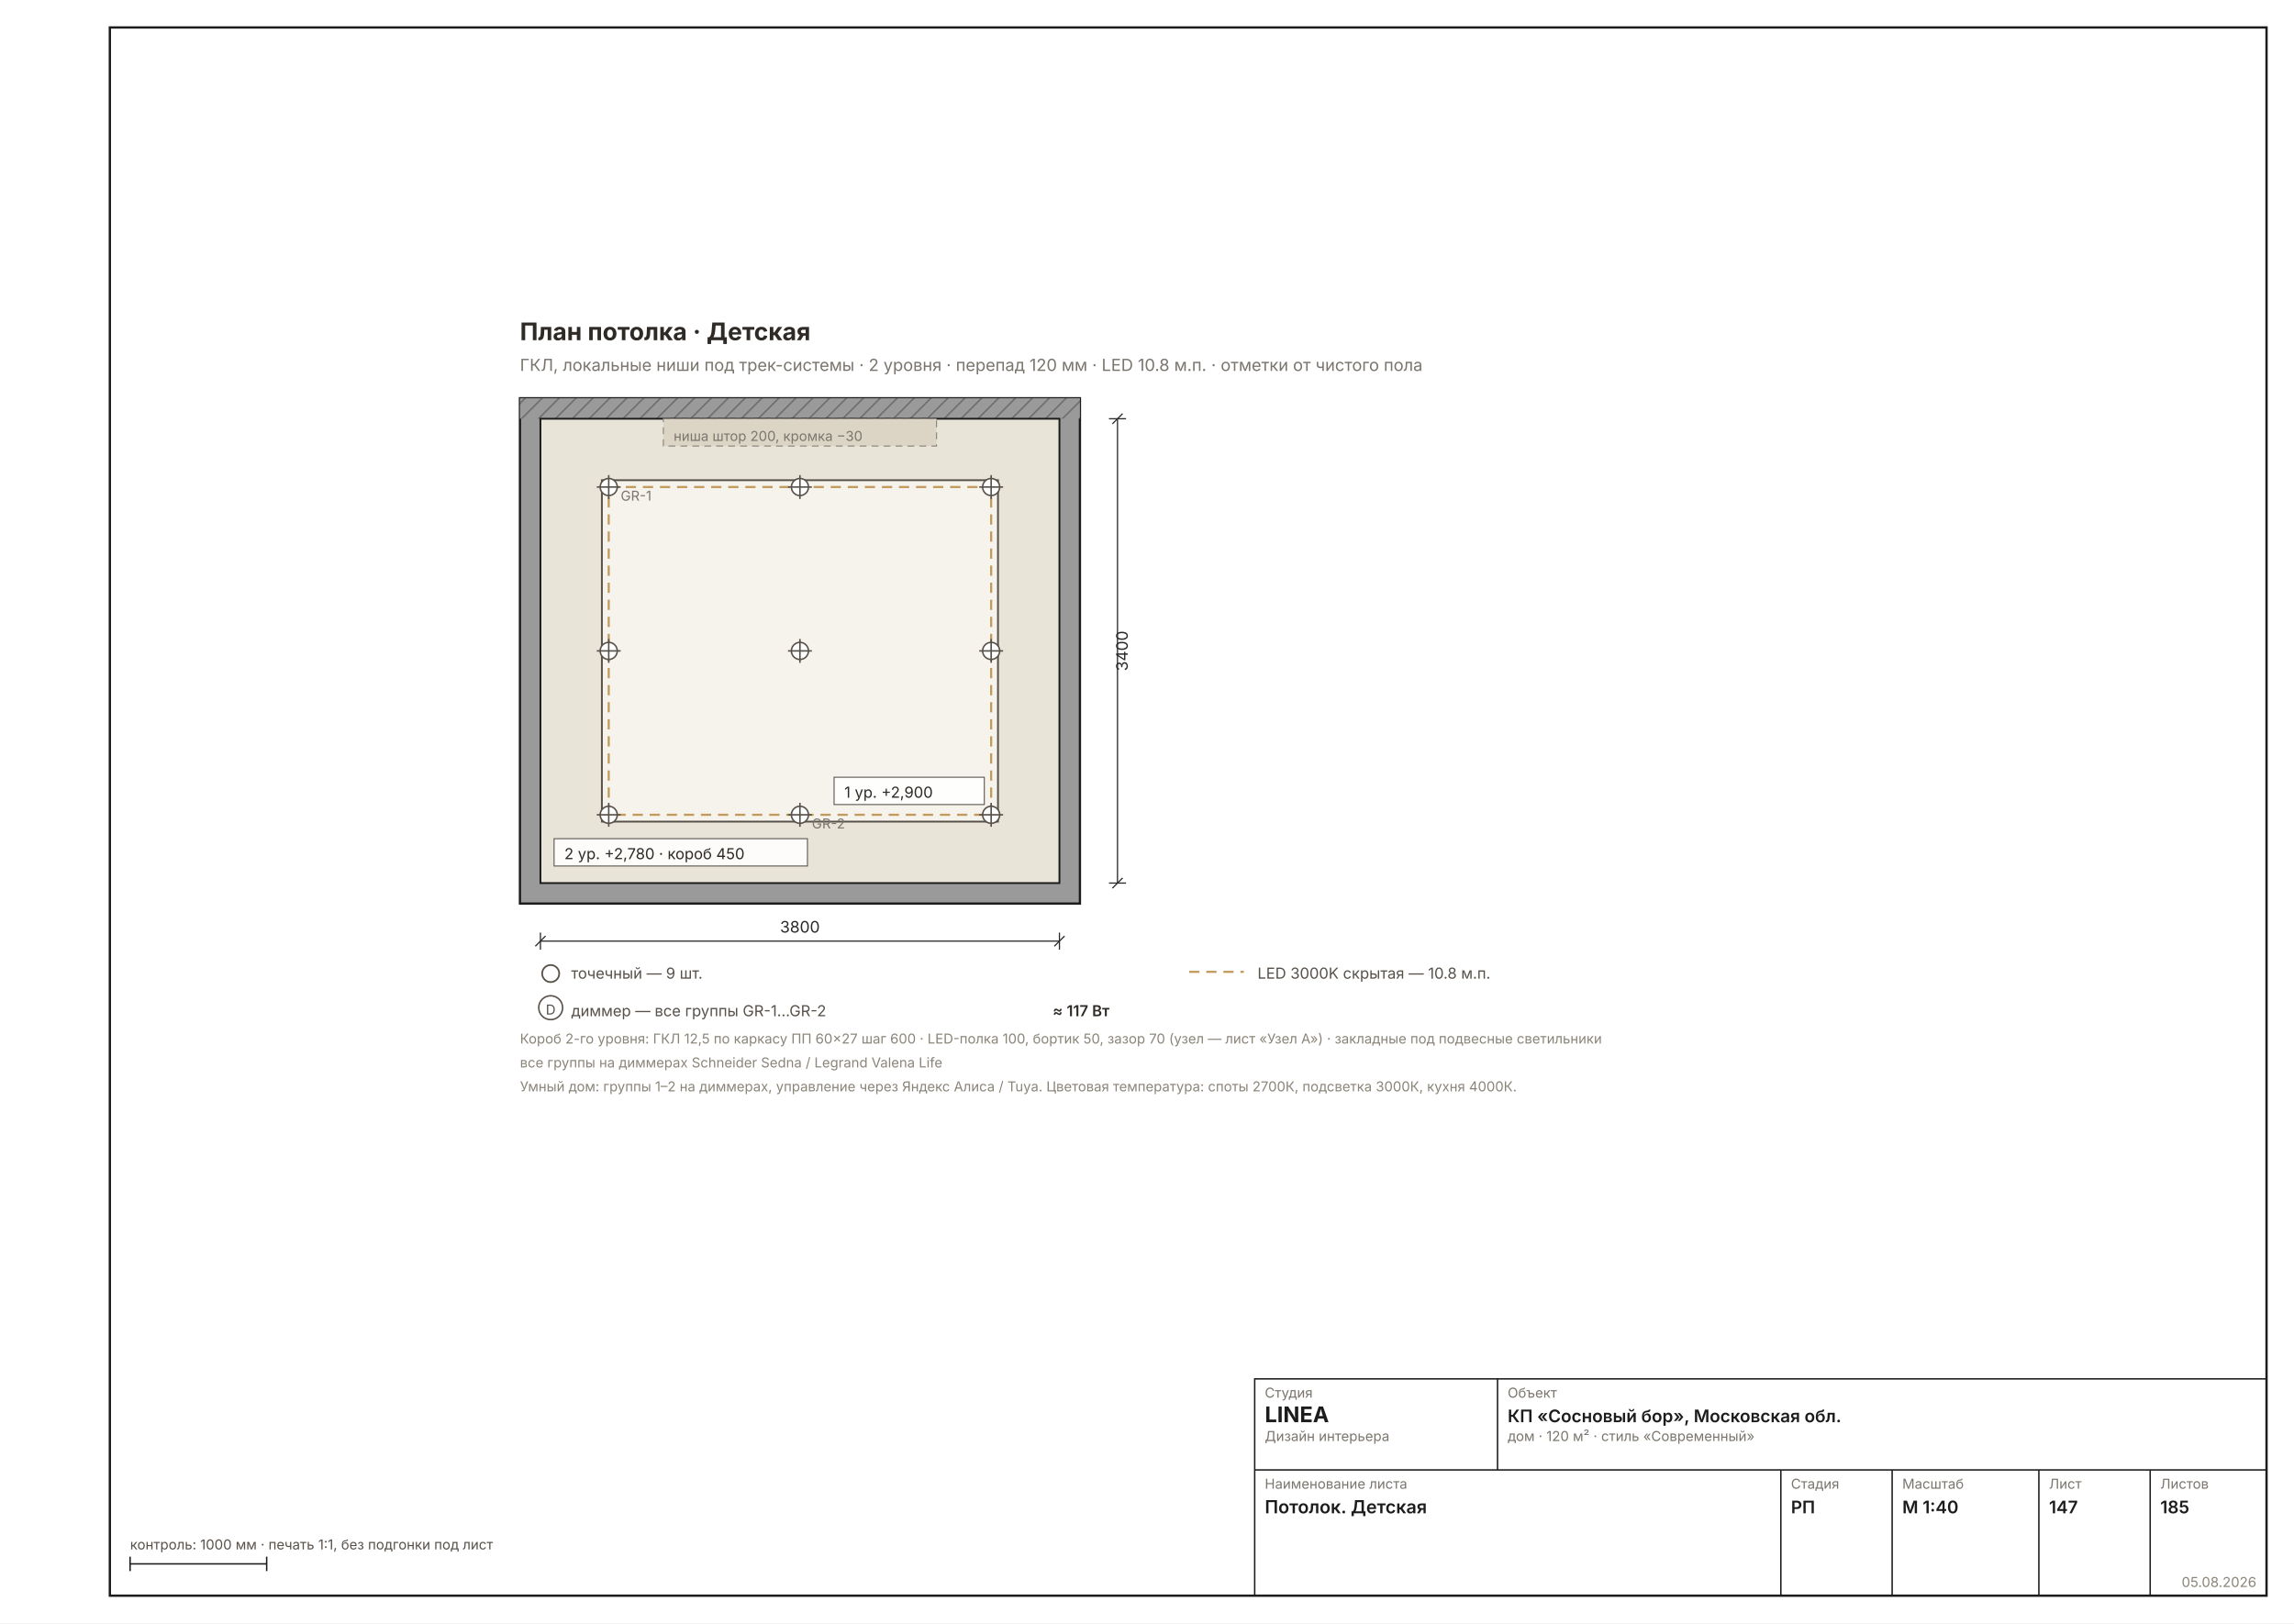
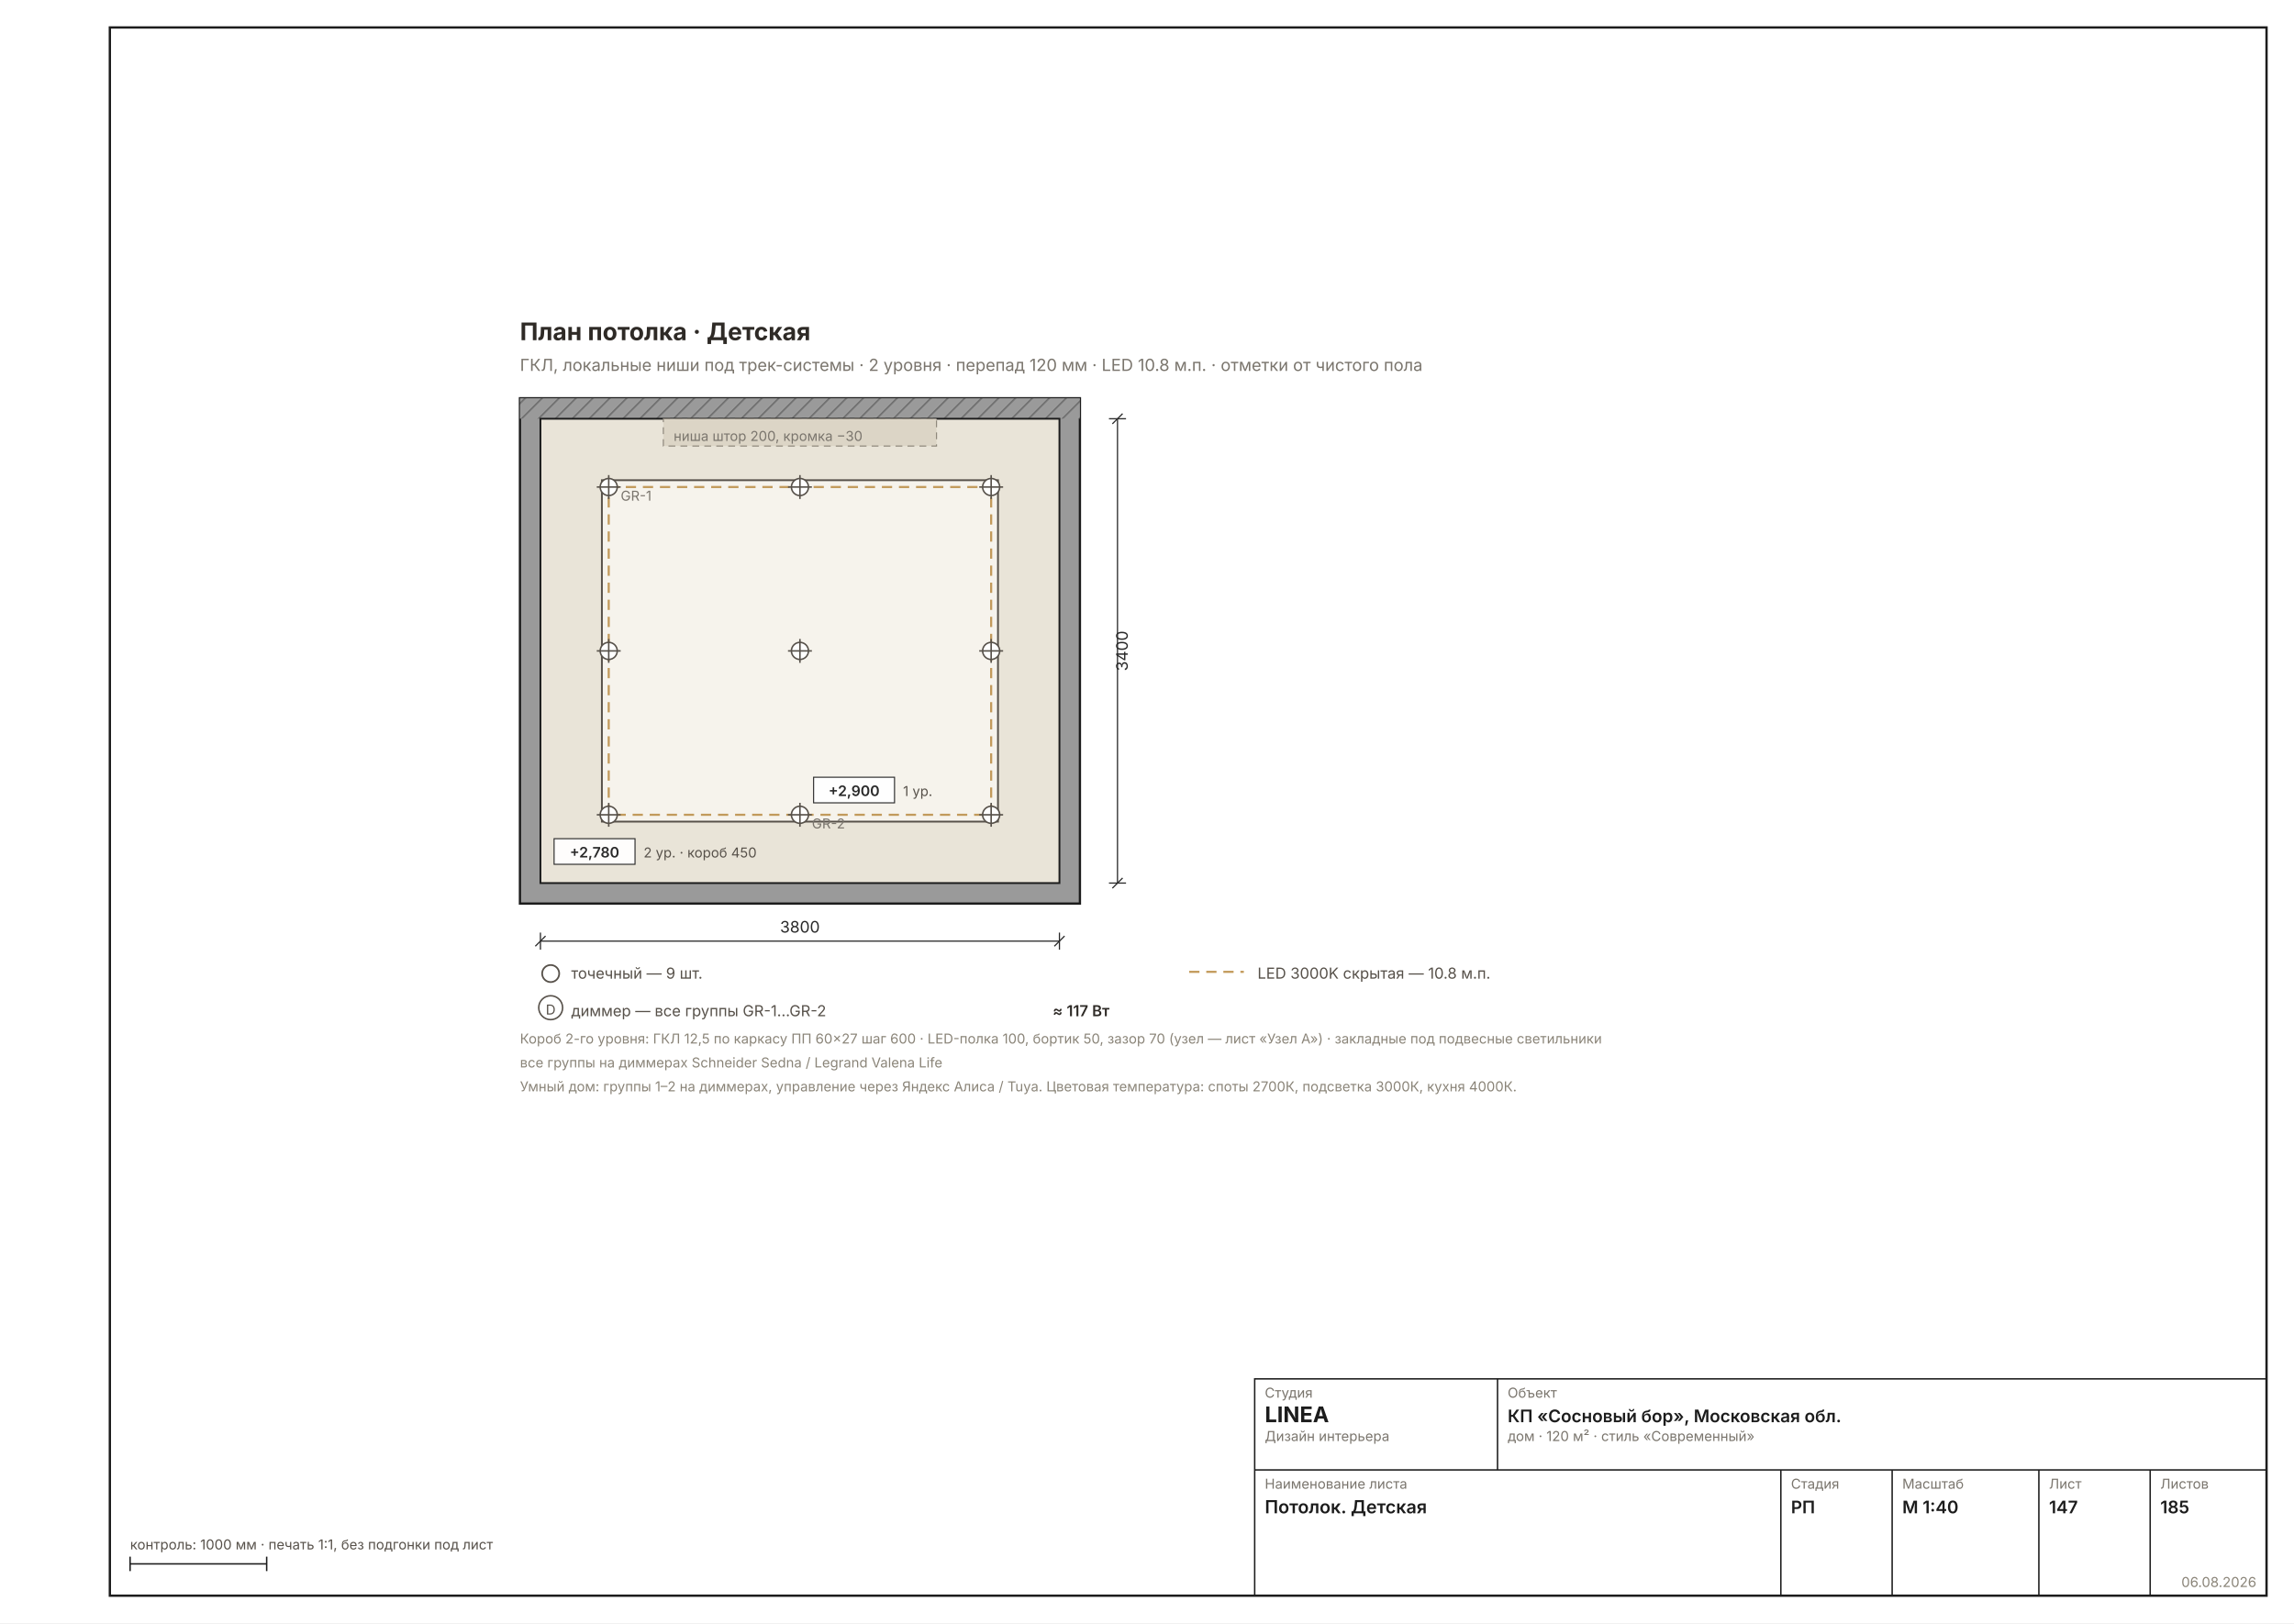
- <svg xmlns="http://www.w3.org/2000/svg" width="1587" height="1123" viewBox="0 0 1587 1123" font-family="Inter, &quot;Helvetica Neue&quot;, Arial, sans-serif">
+ <svg xmlns="http://www.w3.org/2000/svg" width="1587" height="1123" viewBox="0 0 1587 1123" font-family="Inter, &quot;Helvetica Neue&quot;, Arial, sans-serif" data-sheet="ceiling-room" data-scale="1:40">
  <rect width="1587" height="1123" fill="#FFFFFF" />
  <rect x="76" y="19" width="1492" height="1085" fill="none" stroke="#1C1C1C" stroke-width="1.6" />
  <g transform="translate(267.5759 183.414) scale(1.1811)">
    <defs>
      <pattern id="rh147" width="7" height="7" patternUnits="userSpaceOnUse" patternTransform="rotate(45)">
        <rect width="7" height="7" fill="#9A9A9A" />
        <line x1="0" y1="0" x2="0" y2="7" stroke="#6E6E6E" stroke-width="1.78" />
      </pattern>
    </defs>
    <rect x="78" y="78" width="328" height="296" fill="#9A9A9A" stroke="#1C1C1C" stroke-width="1.33" />
    <rect x="78" y="78" width="328" height="12" fill="url(#rh147)" />
    <rect x="90" y="90" width="304" height="272" fill="#E9E4D8" stroke="#1C1C1C" stroke-width="1.07" />
    <rect x="126" y="126" width="232" height="200" fill="#F6F3EC" stroke="#57514A" stroke-width="1.07" />
    <rect x="130" y="130" width="224" height="192" fill="none" stroke="#C29A5B" stroke-width="1.24" stroke-dasharray="6 4" />
    <rect x="162" y="90" width="160" height="16" fill="#DCD5C6" stroke="#8A8478" stroke-width="0.62" stroke-dasharray="4 3" />
    <text x="168" y="103" font-size="8.00" fill="#7A756D">ниша штор 200, кромка −30</text>
    <g stroke="#57514A" stroke-width="0.89">
      <circle cx="130" cy="130" r="5" fill="#FFF" />
      <line x1="123" y1="130" x2="137" y2="130" />
      <line x1="130" y1="123" x2="130" y2="137" />
    </g>
    <text x="137" y="138" font-size="8.00" fill="#7A756D">GR-1</text>
    <g stroke="#57514A" stroke-width="0.89">
      <circle cx="130" cy="226" r="5" fill="#FFF" />
      <line x1="123" y1="226" x2="137" y2="226" />
      <line x1="130" y1="219" x2="130" y2="233" />
    </g>
    <g stroke="#57514A" stroke-width="0.89">
      <circle cx="130" cy="322" r="5" fill="#FFF" />
      <line x1="123" y1="322" x2="137" y2="322" />
      <line x1="130" y1="315" x2="130" y2="329" />
    </g>
    <g stroke="#57514A" stroke-width="0.89">
      <circle cx="242" cy="130" r="5" fill="#FFF" />
      <line x1="235" y1="130" x2="249" y2="130" />
      <line x1="242" y1="123" x2="242" y2="137" />
    </g>
    <g stroke="#57514A" stroke-width="0.89">
      <circle cx="242" cy="226" r="5" fill="#FFF" />
      <line x1="235" y1="226" x2="249" y2="226" />
      <line x1="242" y1="219" x2="242" y2="233" />
    </g>
    <g stroke="#57514A" stroke-width="0.89">
      <circle cx="242" cy="322" r="5" fill="#FFF" />
      <line x1="235" y1="322" x2="249" y2="322" />
      <line x1="242" y1="315" x2="242" y2="329" />
    </g>
    <text x="249" y="330" font-size="8.00" fill="#7A756D">GR-2</text>
    <g stroke="#57514A" stroke-width="0.89">
      <circle cx="354" cy="130" r="5" fill="#FFF" />
      <line x1="347" y1="130" x2="361" y2="130" />
      <line x1="354" y1="123" x2="354" y2="137" />
    </g>
    <g stroke="#57514A" stroke-width="0.89">
      <circle cx="354" cy="226" r="5" fill="#FFF" />
      <line x1="347" y1="226" x2="361" y2="226" />
      <line x1="354" y1="219" x2="354" y2="233" />
    </g>
    <g stroke="#57514A" stroke-width="0.89">
      <circle cx="354" cy="322" r="5" fill="#FFF" />
      <line x1="347" y1="322" x2="361" y2="322" />
      <line x1="354" y1="315" x2="354" y2="329" />
    </g>
-     <g font-size="8.89" fill="#2E2A26">
-       <rect x="98" y="336" width="148.4" height="16" fill="#FFFFFFE6" stroke="#57514A" stroke-width="0.58" />
-       <text x="104" y="348">2 ур. +2,780 · короб 450</text>
-       <rect x="262" y="300" width="88" height="16" fill="#FFFFFFE6" stroke="#57514A" stroke-width="0.58" />
-       <text x="268" y="312">1 ур. +2,900</text>
+     <g data-el="level">
+       <rect x="98" y="336" width="47.4" height="15" fill="#FFFFFFEE" stroke="#2A2A2A" stroke-width="0.62" />
+       <text x="121.7" y="347" font-size="8.45" font-weight="600" fill="#2A2A2A" text-anchor="middle">+2,780</text>
    </g>
+     <text x="150.4" y="347" font-size="8.00" fill="#57514A">2 ур. · короб 450</text>
+     <g font-size="8.89" fill="#2E2A26" />
+     <g data-el="level">
+       <rect x="250" y="300" width="47.4" height="15" fill="#FFFFFFEE" stroke="#2A2A2A" stroke-width="0.62" />
+       <text x="273.7" y="311" font-size="8.45" font-weight="600" fill="#2A2A2A" text-anchor="middle">+2,900</text>
+     </g>
+     <text x="302.4" y="311" font-size="8.00" fill="#57514A">1 ур.</text>
    <text x="78" y="44" font-size="14.22" font-weight="700" fill="#2E2A26">План потолка · Детская</text>
    <text x="78" y="62" font-size="9.78" fill="#7A756D">ГКЛ, локальные ниши под трек-системы · 2 уровня · перепад 120 мм · LED 10.8 м.п. · отметки от чистого пола</text>
-     <g stroke="#2A2A2A" stroke-width="0.71" fill="none">
+     <g data-el="dim" stroke="#2A2A2A" stroke-width="0.71" fill="none">
      <line x1="90" y1="396" x2="394" y2="396" />
      <line x1="90" y1="391" x2="90" y2="401" />
      <line x1="394" y1="391" x2="394" y2="401" />
      <line x1="87" y1="399" x2="93" y2="393" />
      <line x1="391" y1="399" x2="397" y2="393" />
    </g>
    <text x="242" y="391" font-size="9.33" fill="#2A2A2A" text-anchor="middle">3800</text>
-     <g stroke="#2A2A2A" stroke-width="0.71" fill="none">
+     <g data-el="dim" stroke="#2A2A2A" stroke-width="0.71" fill="none">
      <line x1="428" y1="90" x2="428" y2="362" />
      <line x1="423" y1="90" x2="433" y2="90" />
      <line x1="423" y1="362" x2="433" y2="362" />
      <line x1="425" y1="93" x2="431" y2="87" />
      <line x1="425" y1="365" x2="431" y2="359" />
    </g>
    <text x="434" y="226" font-size="9.33" fill="#2A2A2A" transform="rotate(-90 434 226)" text-anchor="middle">3400</text>
    <g font-size="8.89" fill="#57514A">
      <circle cx="96" cy="415" r="5" fill="#FFF" stroke="#57514A" />
      <text x="108" y="418">точечный — 9 шт.</text>
      <line x1="470" y1="414" x2="502" y2="414" stroke="#C29A5B" stroke-width="1.24" stroke-dasharray="6 4" />
      <text x="510" y="418">LED 3000K скрытая — 10.8 м.п.</text>
      <circle cx="96" cy="435" r="7" fill="none" stroke="#57514A" stroke-width="0.89" />
      <text x="96" y="439" font-size="8.00" text-anchor="middle" fill="#57514A">D</text>
      <text x="108" y="440">диммер — все группы GR-1…GR-2</text>
      <text x="390" y="440" font-weight="600" fill="#2E2A26">≈ 117 Вт</text>
    </g>
    <text x="78" y="456" font-size="8.00" fill="#8A8478">Короб 2-го уровня: ГКЛ 12,5 по каркасу ПП 60×27 шаг 600 · LED-полка 100, бортик 50, зазор 70 (узел — лист «Узел А») · закладные под подвесные светильники</text>
    <text x="78" y="470" font-size="8.00" fill="#8A8478">все группы на диммерах Schneider Sedna / Legrand Valena Life</text>
    <text x="78" y="484" font-size="8.00" fill="#8A8478">Умный дом: группы 1–2 на диммерах, управление через Яндекс Алиса / Tuya. Цветовая температура: споты 2700К, подсветка 3000К, кухня 4000К.</text>
  </g>
-   <g stroke="#1C1C1C" stroke-width="1" fill="none">
+   <g data-el="stamp" stroke="#1C1C1C" stroke-width="1" fill="none">
    <rect x="868" y="954" width="700" height="150" />
    <line x1="868" y1="1017" x2="1568" y2="1017" />
    <line x1="1036" y1="954" x2="1036" y2="1017" />
    <line x1="1232" y1="1017" x2="1232" y2="1104" />
    <line x1="1309" y1="1017" x2="1309" y2="1104" />
    <line x1="1410.5" y1="1017" x2="1410.5" y2="1104" />
    <line x1="1487.5" y1="1017" x2="1487.5" y2="1104" />
  </g>
  <text x="875" y="967" font-size="9.5" fill="#7A756D">Студия</text>
  <text x="875" y="984" font-size="15" font-weight="700" fill="#1C1C1C">LINEA</text>
  <text x="875" y="997" font-size="9.5" fill="#7A756D">Дизайн интерьера</text>
  <text x="1043" y="967" font-size="9.5" fill="#7A756D">Объект</text>
  <text x="1043" y="984" font-size="12" font-weight="600" fill="#1C1C1C">КП «Сосновый бор», Московская обл.</text>
  <text x="1043" y="997" font-size="9.5" fill="#7A756D">дом · 120 м² · стиль «Современный»</text>
  <text x="875" y="1030" font-size="9.5" fill="#7A756D">Наименование листа</text>
  <text x="875" y="1047" font-size="12.5" font-weight="600" fill="#1C1C1C">Потолок. Детская</text>
  <text x="1239" y="1030" font-size="9.5" fill="#7A756D">Стадия</text>
  <text x="1239" y="1047" font-size="12" font-weight="600" fill="#1C1C1C">РП</text>
  <text x="1316" y="1030" font-size="9.5" fill="#7A756D">Масштаб</text>
  <text x="1316" y="1047" font-size="12" font-weight="600" fill="#1C1C1C">М 1:40</text>
  <text x="1417.5" y="1030" font-size="9.5" fill="#7A756D">Лист</text>
  <text x="1417.5" y="1047" font-size="12" font-weight="600" fill="#1C1C1C">147</text>
  <text x="1494.5" y="1030" font-size="9.5" fill="#7A756D">Листов</text>
  <text x="1494.5" y="1047" font-size="12" font-weight="600" fill="#1C1C1C">185</text>
-   <text x="1561" y="1098" font-size="9.5" fill="#8A8478" text-anchor="end">05.08.2026</text>
+   <text x="1561" y="1098" font-size="9.5" fill="#8A8478" text-anchor="end">06.08.2026</text>
  <g stroke="#1C1C1C" stroke-width="1">
    <line x1="90" y1="1082" x2="184.488" y2="1082" />
    <line x1="90" y1="1077" x2="90" y2="1087" />
    <line x1="184.488" y1="1077" x2="184.488" y2="1087" />
  </g>
  <text x="90" y="1072" font-size="9.5" fill="#57514A">контроль: 1000 мм · печать 1:1, без подгонки под лист</text>
</svg>
